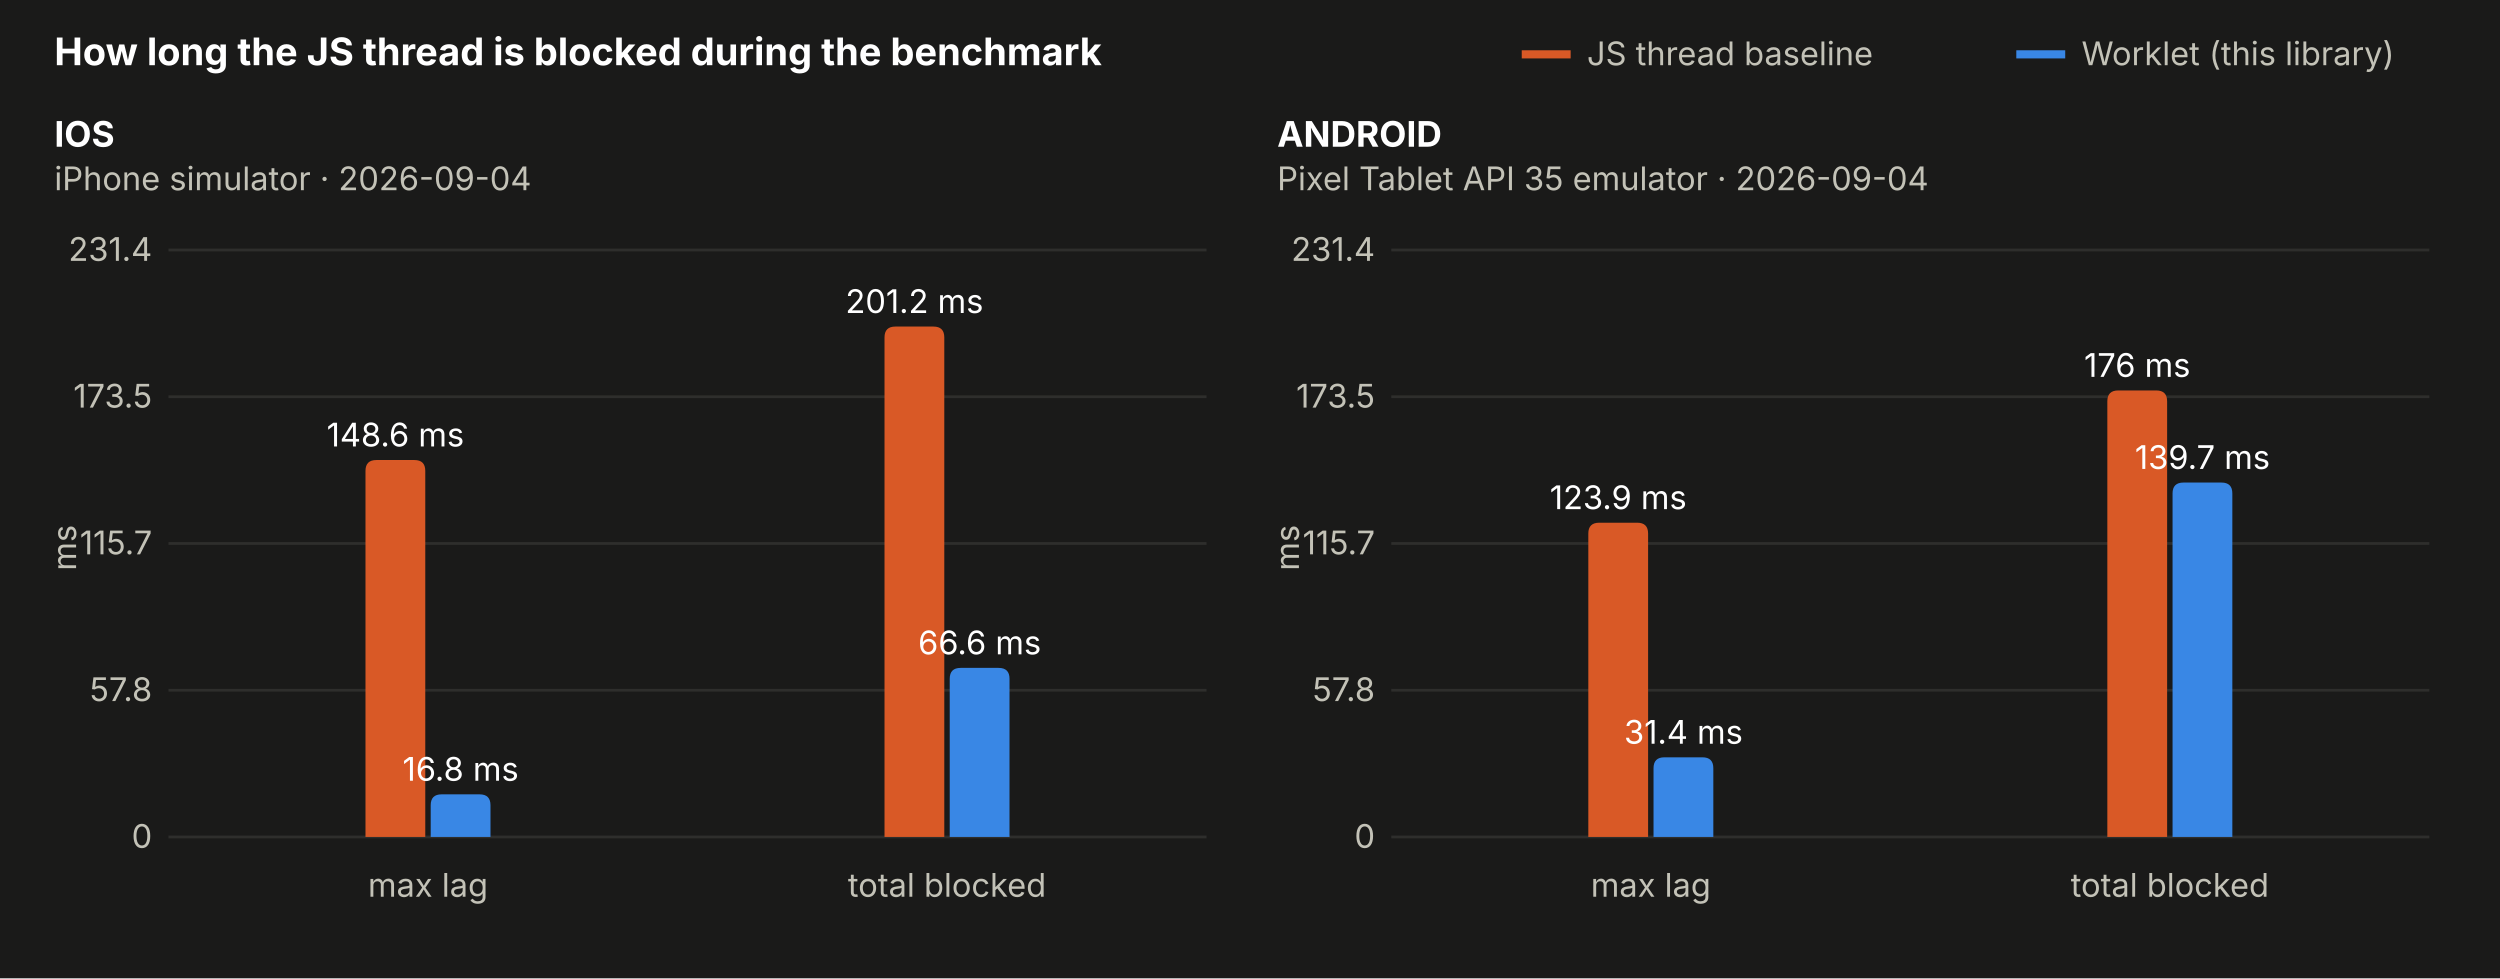
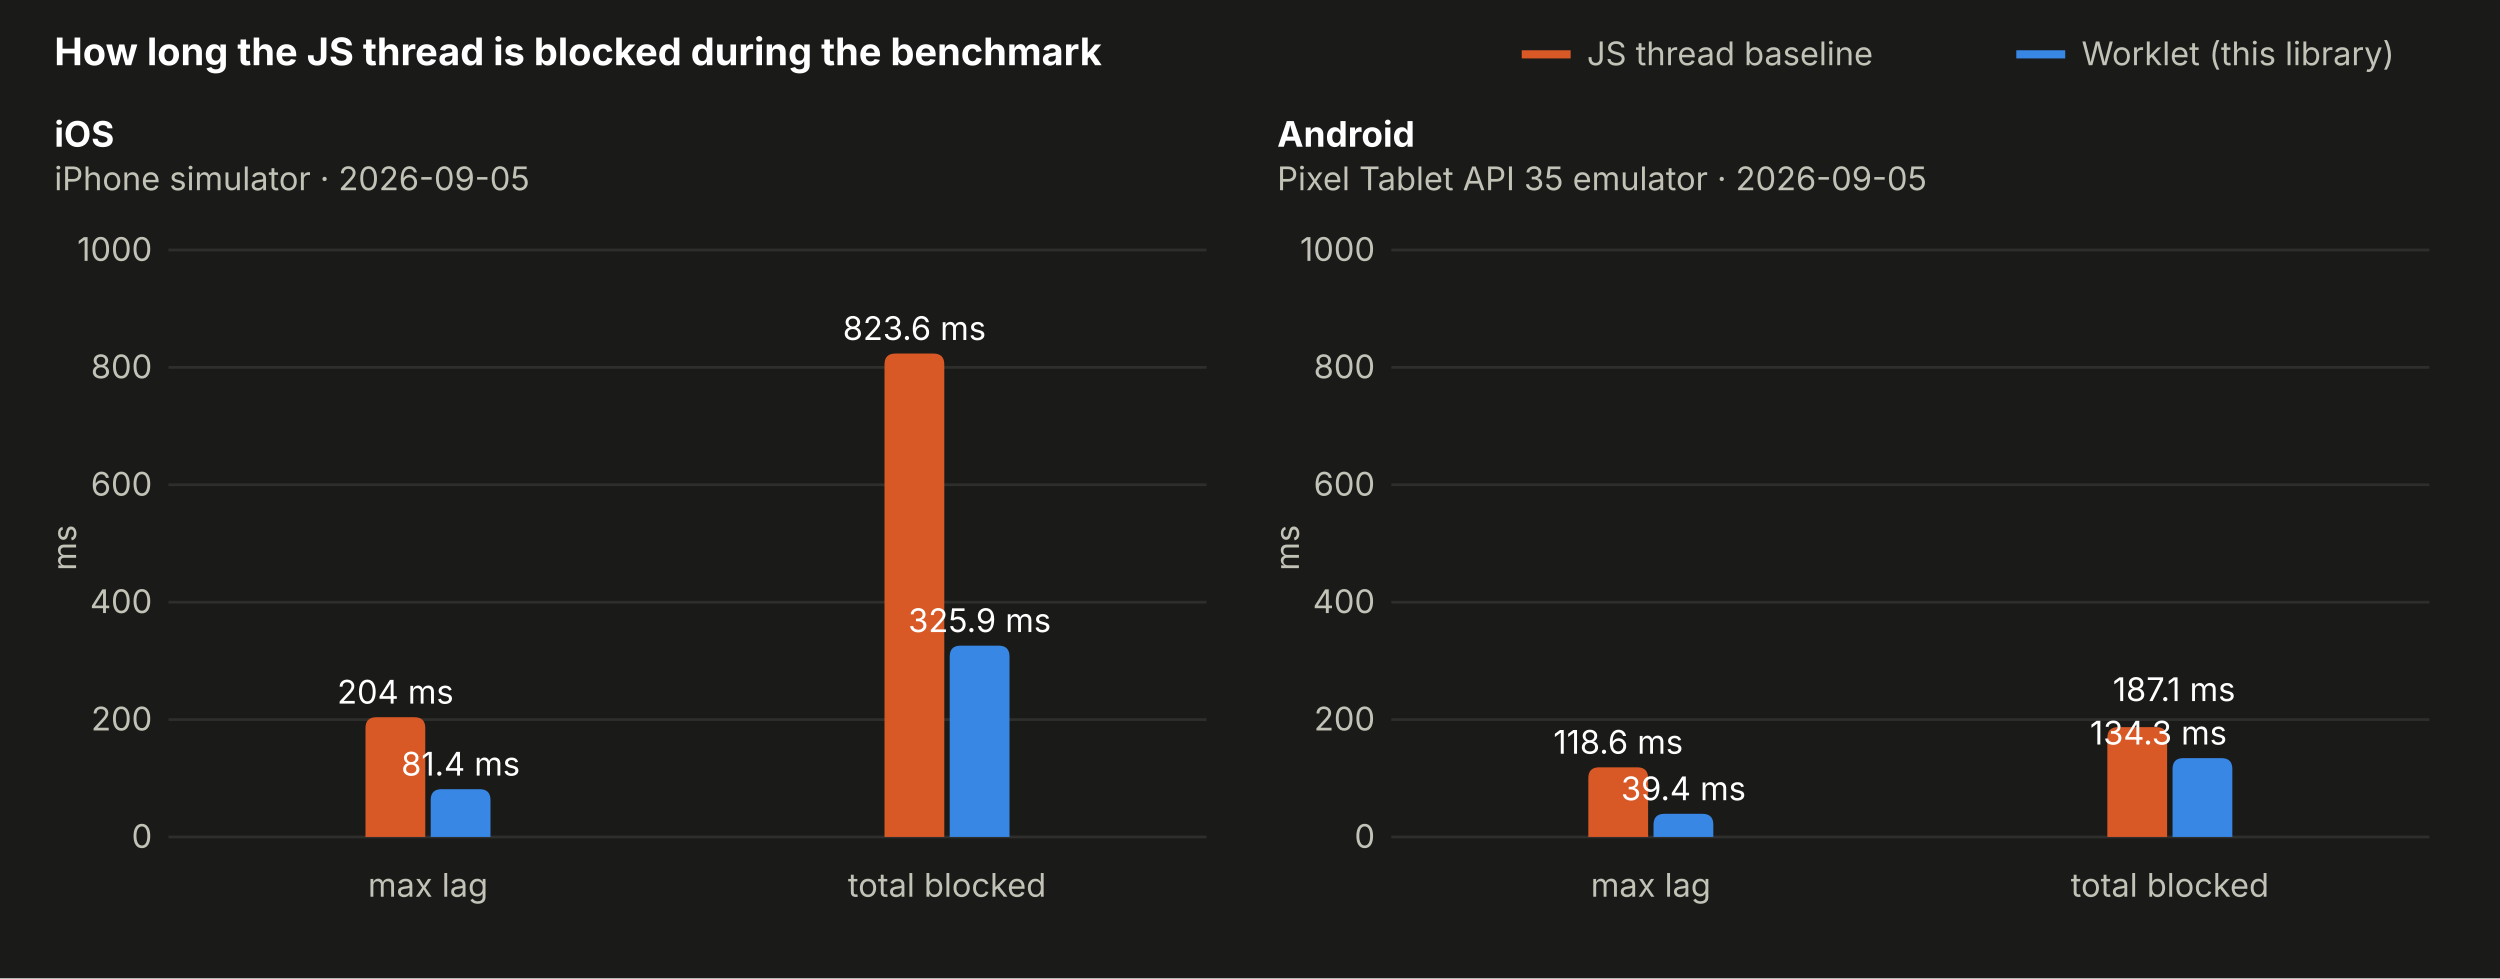
<svg xmlns="http://www.w3.org/2000/svg" role="img" aria-labelledby="title" viewBox="0 0 920 360" width="920" height="360">
  <rect width="100%" height="100%" fill="#1a1a19" />
  <g font-family="system-ui,-apple-system,BlinkMacSystemFont,Segoe UI,sans-serif">
    <text x="20" y="24" fill="#ffffff" font-size="14" font-weight="700">How long the JS thread is blocked during the benchmark</text>
    <g aria-label="Legend" font-size="12" fill="#c3c2b7">
      <line x1="560" x2="578" y1="20" y2="20" stroke="#d95926" stroke-width="3" />
      <text x="584" y="24">JS thread baseline</text>
      <line x1="742" x2="760" y1="20" y2="20" stroke="#3987e5" stroke-width="3" />
      <text x="766" y="24">Worklet (this library)</text>
    </g>
-     <text x="20" y="54" fill="#ffffff" font-size="13" font-weight="700">IOS</text>
-     <text x="20" y="70" fill="#c3c2b7" font-size="12">iPhone simulator · 2026-09-04</text>
-     <line x1="62" x2="444" y1="308" y2="308" stroke="#2e2e2c" />
-     <text x="56" y="312" text-anchor="end" fill="#c3c2b7" font-size="12">0</text>
-     <line x1="62" x2="444" y1="254" y2="254" stroke="#2e2e2c" />
-     <text x="56" y="258" text-anchor="end" fill="#c3c2b7" font-size="12">57.8</text>
-     <line x1="62" x2="444" y1="200" y2="200" stroke="#2e2e2c" />
-     <text x="56" y="204" text-anchor="end" fill="#c3c2b7" font-size="12">115.7</text>
-     <line x1="62" x2="444" y1="146" y2="146" stroke="#2e2e2c" />
-     <text x="56" y="150" text-anchor="end" fill="#c3c2b7" font-size="12">173.5</text>
-     <line x1="62" x2="444" y1="92" y2="92" stroke="#2e2e2c" />
-     <text x="56" y="96" text-anchor="end" fill="#c3c2b7" font-size="12">231.4</text>
-     <text transform="translate(28 210) rotate(-90)" fill="#c3c2b7" font-size="12">ms</text>
-     <path d="M134.5,308V173.291Q134.5,169.291 138.5,169.291H152.5Q156.5,169.291 156.5,173.291V308Z" fill="#d95926" aria-label="JS thread baseline: 148.6 ms" />
-     <text x="145.5" y="164.291" text-anchor="middle" fill="#ffffff" font-size="12">148.6 ms</text>
-     <path d="M158.5,308V296.319Q158.5,292.319 162.5,292.319H176.5Q180.5,292.319 180.5,296.319V308Z" fill="#3987e5" aria-label="Worklet (this library): 16.8 ms" />
-     <text x="169.5" y="287.319" text-anchor="middle" fill="#ffffff" font-size="12">16.8 ms</text>
+     <text x="20" y="54" fill="#ffffff" font-size="13" font-weight="700">iOS</text>
+     <text x="20" y="70" fill="#c3c2b7" font-size="12">iPhone simulator · 2026-09-05</text>
+     <g aria-label="Y axis">
+       <line x1="62" x2="444" y1="308" y2="308" stroke="#2e2e2c" />
+       <text x="56" y="312" text-anchor="end" fill="#c3c2b7" font-size="12" data-axis-tick="0">0</text>
+       <line x1="62" x2="444" y1="264.8" y2="264.8" stroke="#2e2e2c" />
+       <text x="56" y="268.8" text-anchor="end" fill="#c3c2b7" font-size="12" data-axis-tick="200">200</text>
+       <line x1="62" x2="444" y1="221.6" y2="221.6" stroke="#2e2e2c" />
+       <text x="56" y="225.6" text-anchor="end" fill="#c3c2b7" font-size="12" data-axis-tick="400">400</text>
+       <line x1="62" x2="444" y1="178.4" y2="178.4" stroke="#2e2e2c" />
+       <text x="56" y="182.4" text-anchor="end" fill="#c3c2b7" font-size="12" data-axis-tick="600">600</text>
+       <line x1="62" x2="444" y1="135.2" y2="135.2" stroke="#2e2e2c" />
+       <text x="56" y="139.2" text-anchor="end" fill="#c3c2b7" font-size="12" data-axis-tick="800">800</text>
+       <line x1="62" x2="444" y1="92" y2="92" stroke="#2e2e2c" />
+       <text x="56" y="96" text-anchor="end" fill="#c3c2b7" font-size="12" data-axis-tick="1000">1000</text>
+       <text transform="translate(28 210) rotate(-90)" fill="#c3c2b7" font-size="12">ms</text>
+     </g>
+     <path d="M134.5,308V267.937Q134.5,263.937 138.5,263.937H152.5Q156.5,263.937 156.5,267.937V308Z" fill="#d95926" aria-label="JS thread baseline: 204 ms" />
+     <text x="145.5" y="258.937" text-anchor="middle" fill="#ffffff" font-size="12">204 ms</text>
+     <path d="M158.5,308V294.418Q158.5,290.418 162.5,290.418H176.5Q180.5,290.418 180.5,294.418V308Z" fill="#3987e5" aria-label="Worklet (this library): 81.4 ms" />
+     <text x="169.5" y="285.418" text-anchor="middle" fill="#ffffff" font-size="12">81.4 ms</text>
    <text x="157.5" y="330" text-anchor="middle" fill="#c3c2b7" font-size="12">max lag</text>
-     <path d="M325.5,308V124.174Q325.5,120.174 329.5,120.174H343.5Q347.5,120.174 347.5,124.174V308Z" fill="#d95926" aria-label="JS thread baseline: 201.2 ms" />
-     <text x="336.5" y="115.174" text-anchor="middle" fill="#ffffff" font-size="12">201.2 ms</text>
-     <path d="M349.5,308V249.787Q349.5,245.787 353.5,245.787H367.5Q371.5,245.787 371.5,249.787V308Z" fill="#3987e5" aria-label="Worklet (this library): 66.6 ms" />
-     <text x="360.5" y="240.787" text-anchor="middle" fill="#ffffff" font-size="12">66.6 ms</text>
+     <path d="M325.5,308V134.11Q325.5,130.11 329.5,130.11H343.5Q347.5,130.11 347.5,134.11V308Z" fill="#d95926" aria-label="JS thread baseline: 823.6 ms" />
+     <text x="336.5" y="125.11" text-anchor="middle" fill="#ffffff" font-size="12">823.6 ms</text>
+     <path d="M349.5,308V241.601Q349.5,237.601 353.5,237.601H367.5Q371.5,237.601 371.5,241.601V308Z" fill="#3987e5" aria-label="Worklet (this library): 325.9 ms" />
+     <text x="360.5" y="232.601" text-anchor="middle" fill="#ffffff" font-size="12">325.9 ms</text>
    <text x="348.5" y="330" text-anchor="middle" fill="#c3c2b7" font-size="12">total blocked</text>
-     <text x="470" y="54" fill="#ffffff" font-size="13" font-weight="700">ANDROID</text>
-     <text x="470" y="70" fill="#c3c2b7" font-size="12">Pixel Tablet API 35 emulator · 2026-09-04</text>
-     <line x1="512" x2="894" y1="308" y2="308" stroke="#2e2e2c" />
-     <text x="506" y="312" text-anchor="end" fill="#c3c2b7" font-size="12">0</text>
-     <line x1="512" x2="894" y1="254" y2="254" stroke="#2e2e2c" />
-     <text x="506" y="258" text-anchor="end" fill="#c3c2b7" font-size="12">57.8</text>
-     <line x1="512" x2="894" y1="200" y2="200" stroke="#2e2e2c" />
-     <text x="506" y="204" text-anchor="end" fill="#c3c2b7" font-size="12">115.7</text>
-     <line x1="512" x2="894" y1="146" y2="146" stroke="#2e2e2c" />
-     <text x="506" y="150" text-anchor="end" fill="#c3c2b7" font-size="12">173.5</text>
-     <line x1="512" x2="894" y1="92" y2="92" stroke="#2e2e2c" />
-     <text x="506" y="96" text-anchor="end" fill="#c3c2b7" font-size="12">231.4</text>
-     <text transform="translate(478 210) rotate(-90)" fill="#c3c2b7" font-size="12">ms</text>
-     <path d="M584.5,308V196.358Q584.5,192.358 588.5,192.358H602.5Q606.5,192.358 606.5,196.358V308Z" fill="#d95926" aria-label="JS thread baseline: 123.9 ms" />
-     <text x="595.5" y="187.358" text-anchor="middle" fill="#ffffff" font-size="12">123.9 ms</text>
-     <path d="M608.5,308V282.691Q608.5,278.691 612.5,278.691H626.5Q630.5,278.691 630.5,282.691V308Z" fill="#3987e5" aria-label="Worklet (this library): 31.4 ms" />
-     <text x="619.5" y="273.691" text-anchor="middle" fill="#ffffff" font-size="12">31.4 ms</text>
+     <text x="470" y="54" fill="#ffffff" font-size="13" font-weight="700">Android</text>
+     <text x="470" y="70" fill="#c3c2b7" font-size="12">Pixel Tablet API 35 emulator · 2026-09-05</text>
+     <g aria-label="Y axis">
+       <line x1="512" x2="894" y1="308" y2="308" stroke="#2e2e2c" />
+       <text x="506" y="312" text-anchor="end" fill="#c3c2b7" font-size="12" data-axis-tick="0">0</text>
+       <line x1="512" x2="894" y1="264.8" y2="264.8" stroke="#2e2e2c" />
+       <text x="506" y="268.8" text-anchor="end" fill="#c3c2b7" font-size="12" data-axis-tick="200">200</text>
+       <line x1="512" x2="894" y1="221.6" y2="221.6" stroke="#2e2e2c" />
+       <text x="506" y="225.6" text-anchor="end" fill="#c3c2b7" font-size="12" data-axis-tick="400">400</text>
+       <line x1="512" x2="894" y1="178.4" y2="178.4" stroke="#2e2e2c" />
+       <text x="506" y="182.4" text-anchor="end" fill="#c3c2b7" font-size="12" data-axis-tick="600">600</text>
+       <line x1="512" x2="894" y1="135.2" y2="135.2" stroke="#2e2e2c" />
+       <text x="506" y="139.2" text-anchor="end" fill="#c3c2b7" font-size="12" data-axis-tick="800">800</text>
+       <line x1="512" x2="894" y1="92" y2="92" stroke="#2e2e2c" />
+       <text x="506" y="96" text-anchor="end" fill="#c3c2b7" font-size="12" data-axis-tick="1000">1000</text>
+       <text transform="translate(478 210) rotate(-90)" fill="#c3c2b7" font-size="12">ms</text>
+     </g>
+     <path d="M584.5,308V286.372Q584.5,282.372 588.5,282.372H602.5Q606.5,282.372 606.5,286.372V308Z" fill="#d95926" aria-label="JS thread baseline: 118.6 ms" />
+     <text x="595.5" y="277.372" text-anchor="middle" fill="#ffffff" font-size="12">118.6 ms</text>
+     <path d="M608.5,308V303.486Q608.5,299.486 612.5,299.486H626.5Q630.5,299.486 630.5,303.486V308Z" fill="#3987e5" aria-label="Worklet (this library): 39.4 ms" />
+     <text x="619.5" y="294.486" text-anchor="middle" fill="#ffffff" font-size="12">39.4 ms</text>
    <text x="607.5" y="330" text-anchor="middle" fill="#c3c2b7" font-size="12">max lag</text>
-     <path d="M775.5,308V147.686Q775.5,143.686 779.5,143.686H793.5Q797.5,143.686 797.5,147.686V308Z" fill="#d95926" aria-label="JS thread baseline: 176 ms" />
-     <text x="786.5" y="138.686" text-anchor="middle" fill="#ffffff" font-size="12">176 ms</text>
-     <path d="M799.5,308V181.58Q799.5,177.58 803.5,177.58H817.5Q821.5,177.58 821.5,181.58V308Z" fill="#3987e5" aria-label="Worklet (this library): 139.7 ms" />
-     <text x="810.5" y="172.58" text-anchor="middle" fill="#ffffff" font-size="12">139.7 ms</text>
+     <path d="M775.5,308V271.577Q775.5,267.577 779.5,267.577H793.5Q797.5,267.577 797.5,271.577V308Z" fill="#d95926" aria-label="JS thread baseline: 187.1 ms" />
+     <text x="777.5" y="257.987" text-anchor="start" fill="#ffffff" font-size="12">187.1 ms</text>
+     <path d="M799.5,308V282.987Q799.5,278.987 803.5,278.987H817.5Q821.5,278.987 821.5,282.987V308Z" fill="#3987e5" aria-label="Worklet (this library): 134.3 ms" />
+     <text x="819.5" y="273.987" text-anchor="end" fill="#ffffff" font-size="12">134.3 ms</text>
    <text x="798.5" y="330" text-anchor="middle" fill="#c3c2b7" font-size="12">total blocked</text>
  </g>
</svg>
